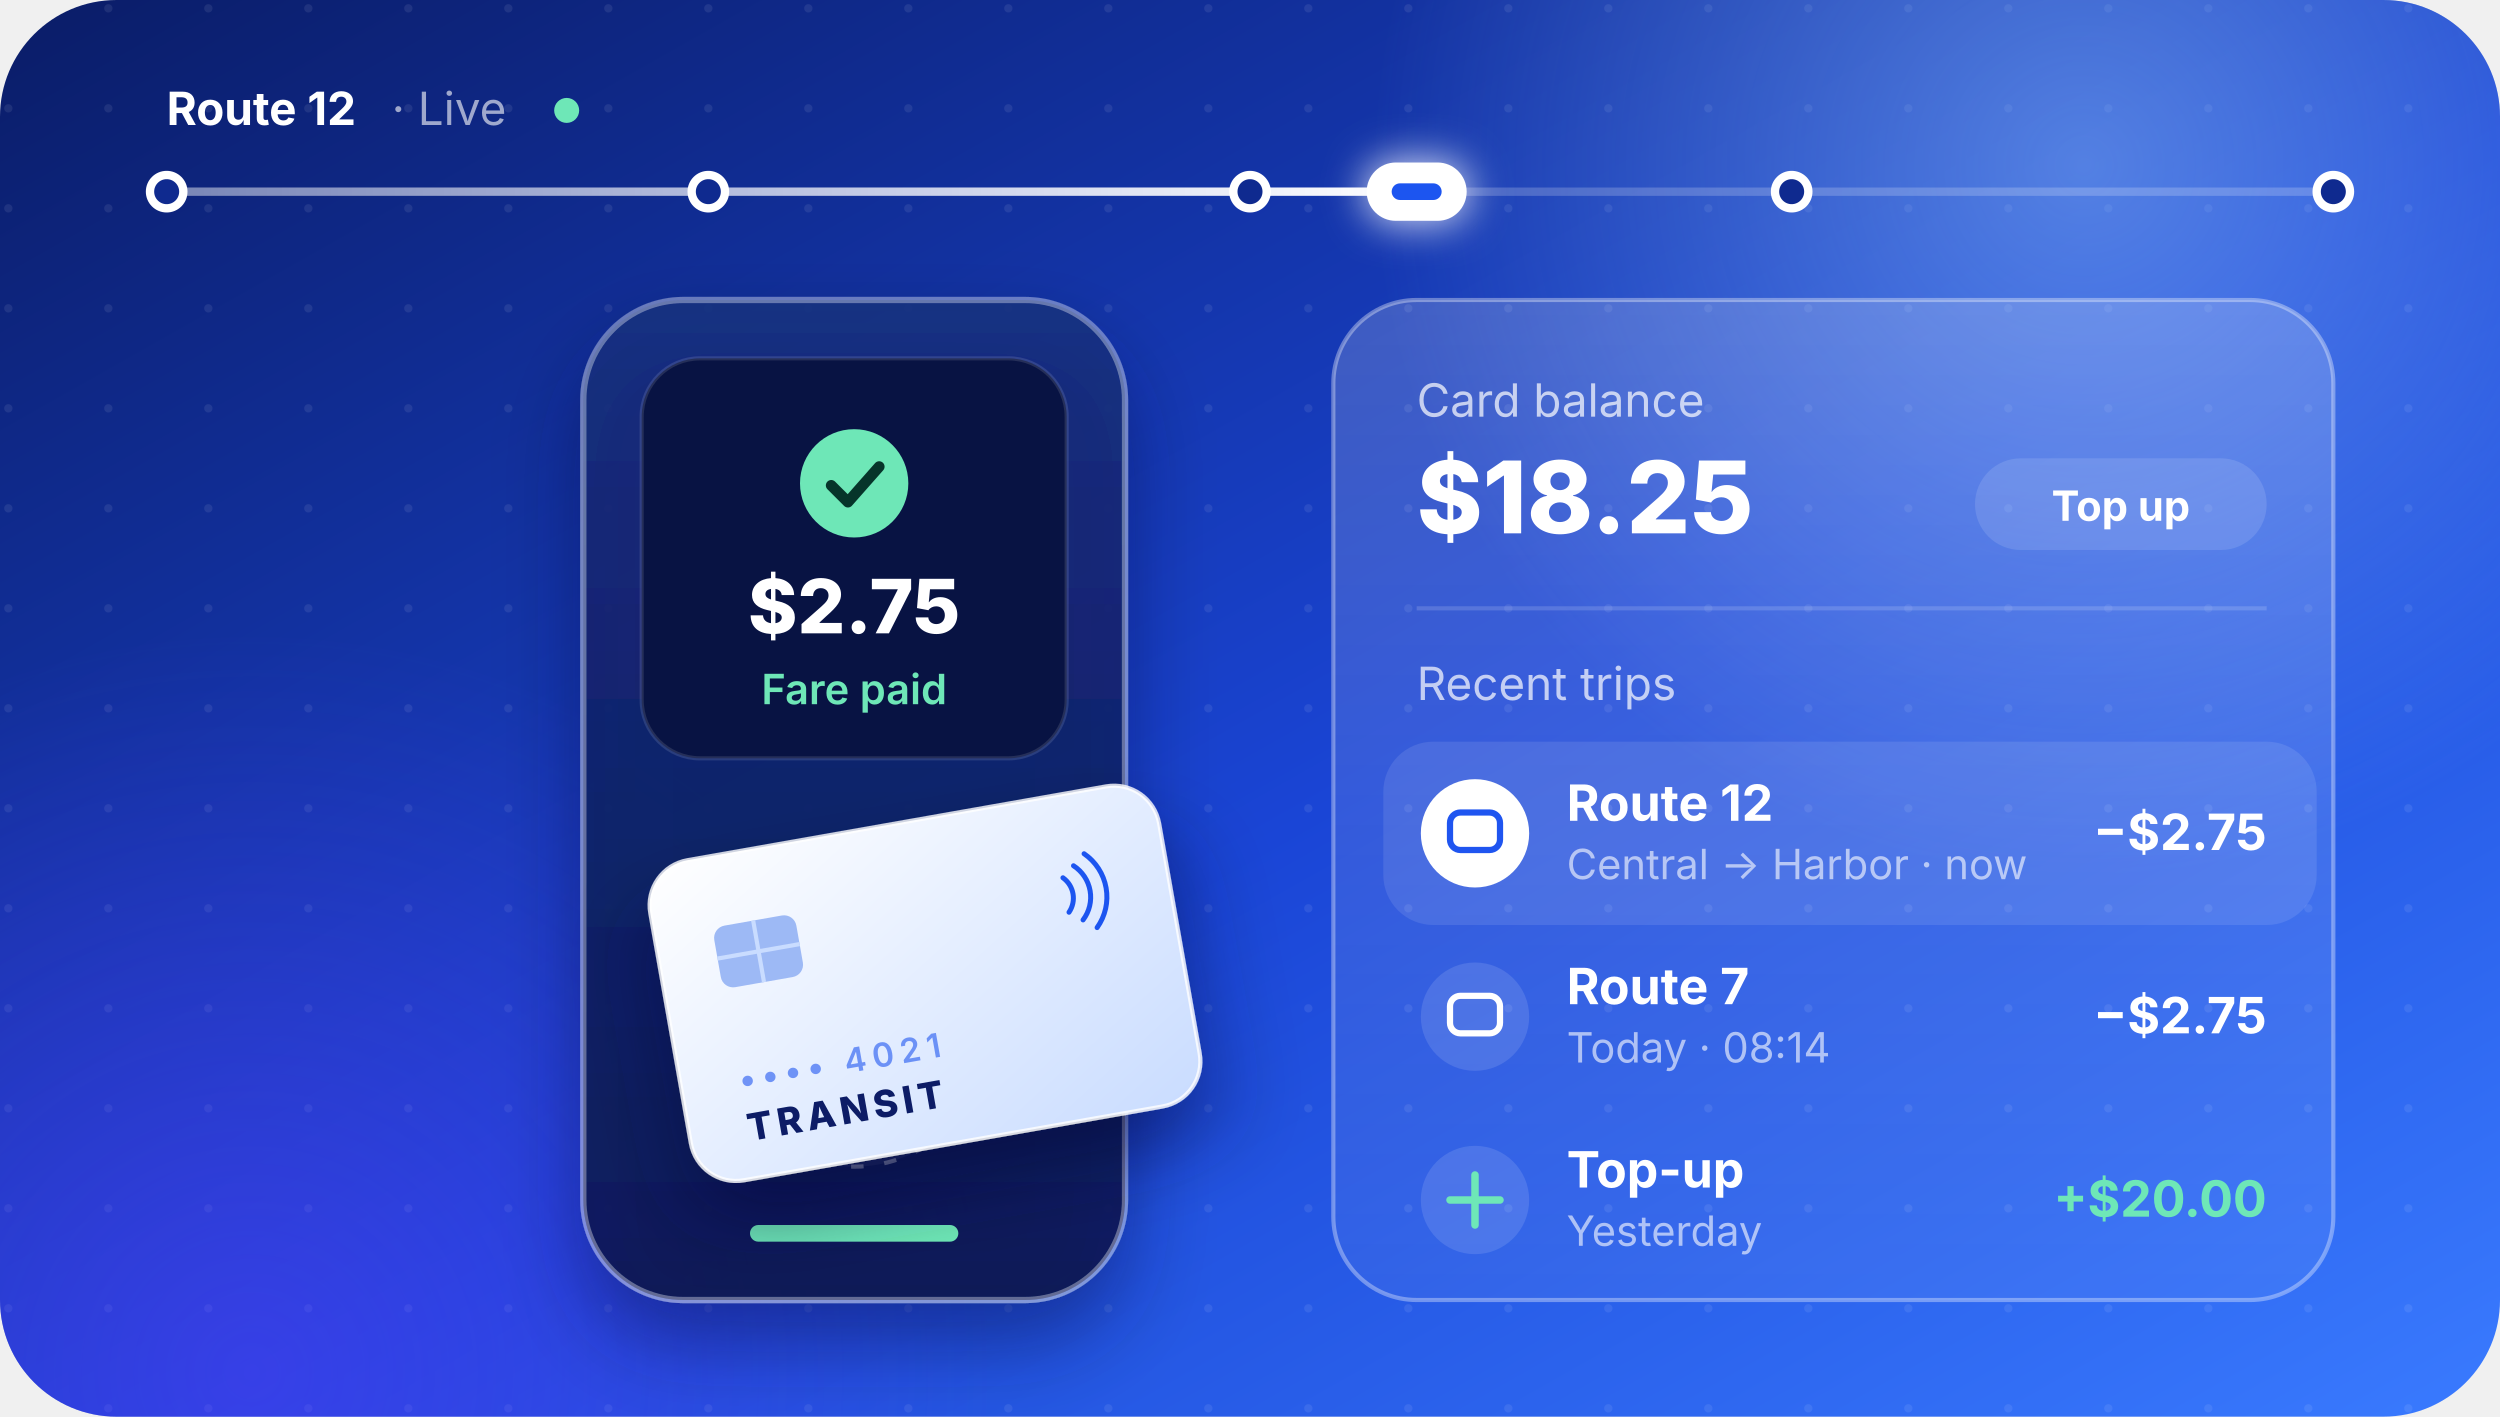
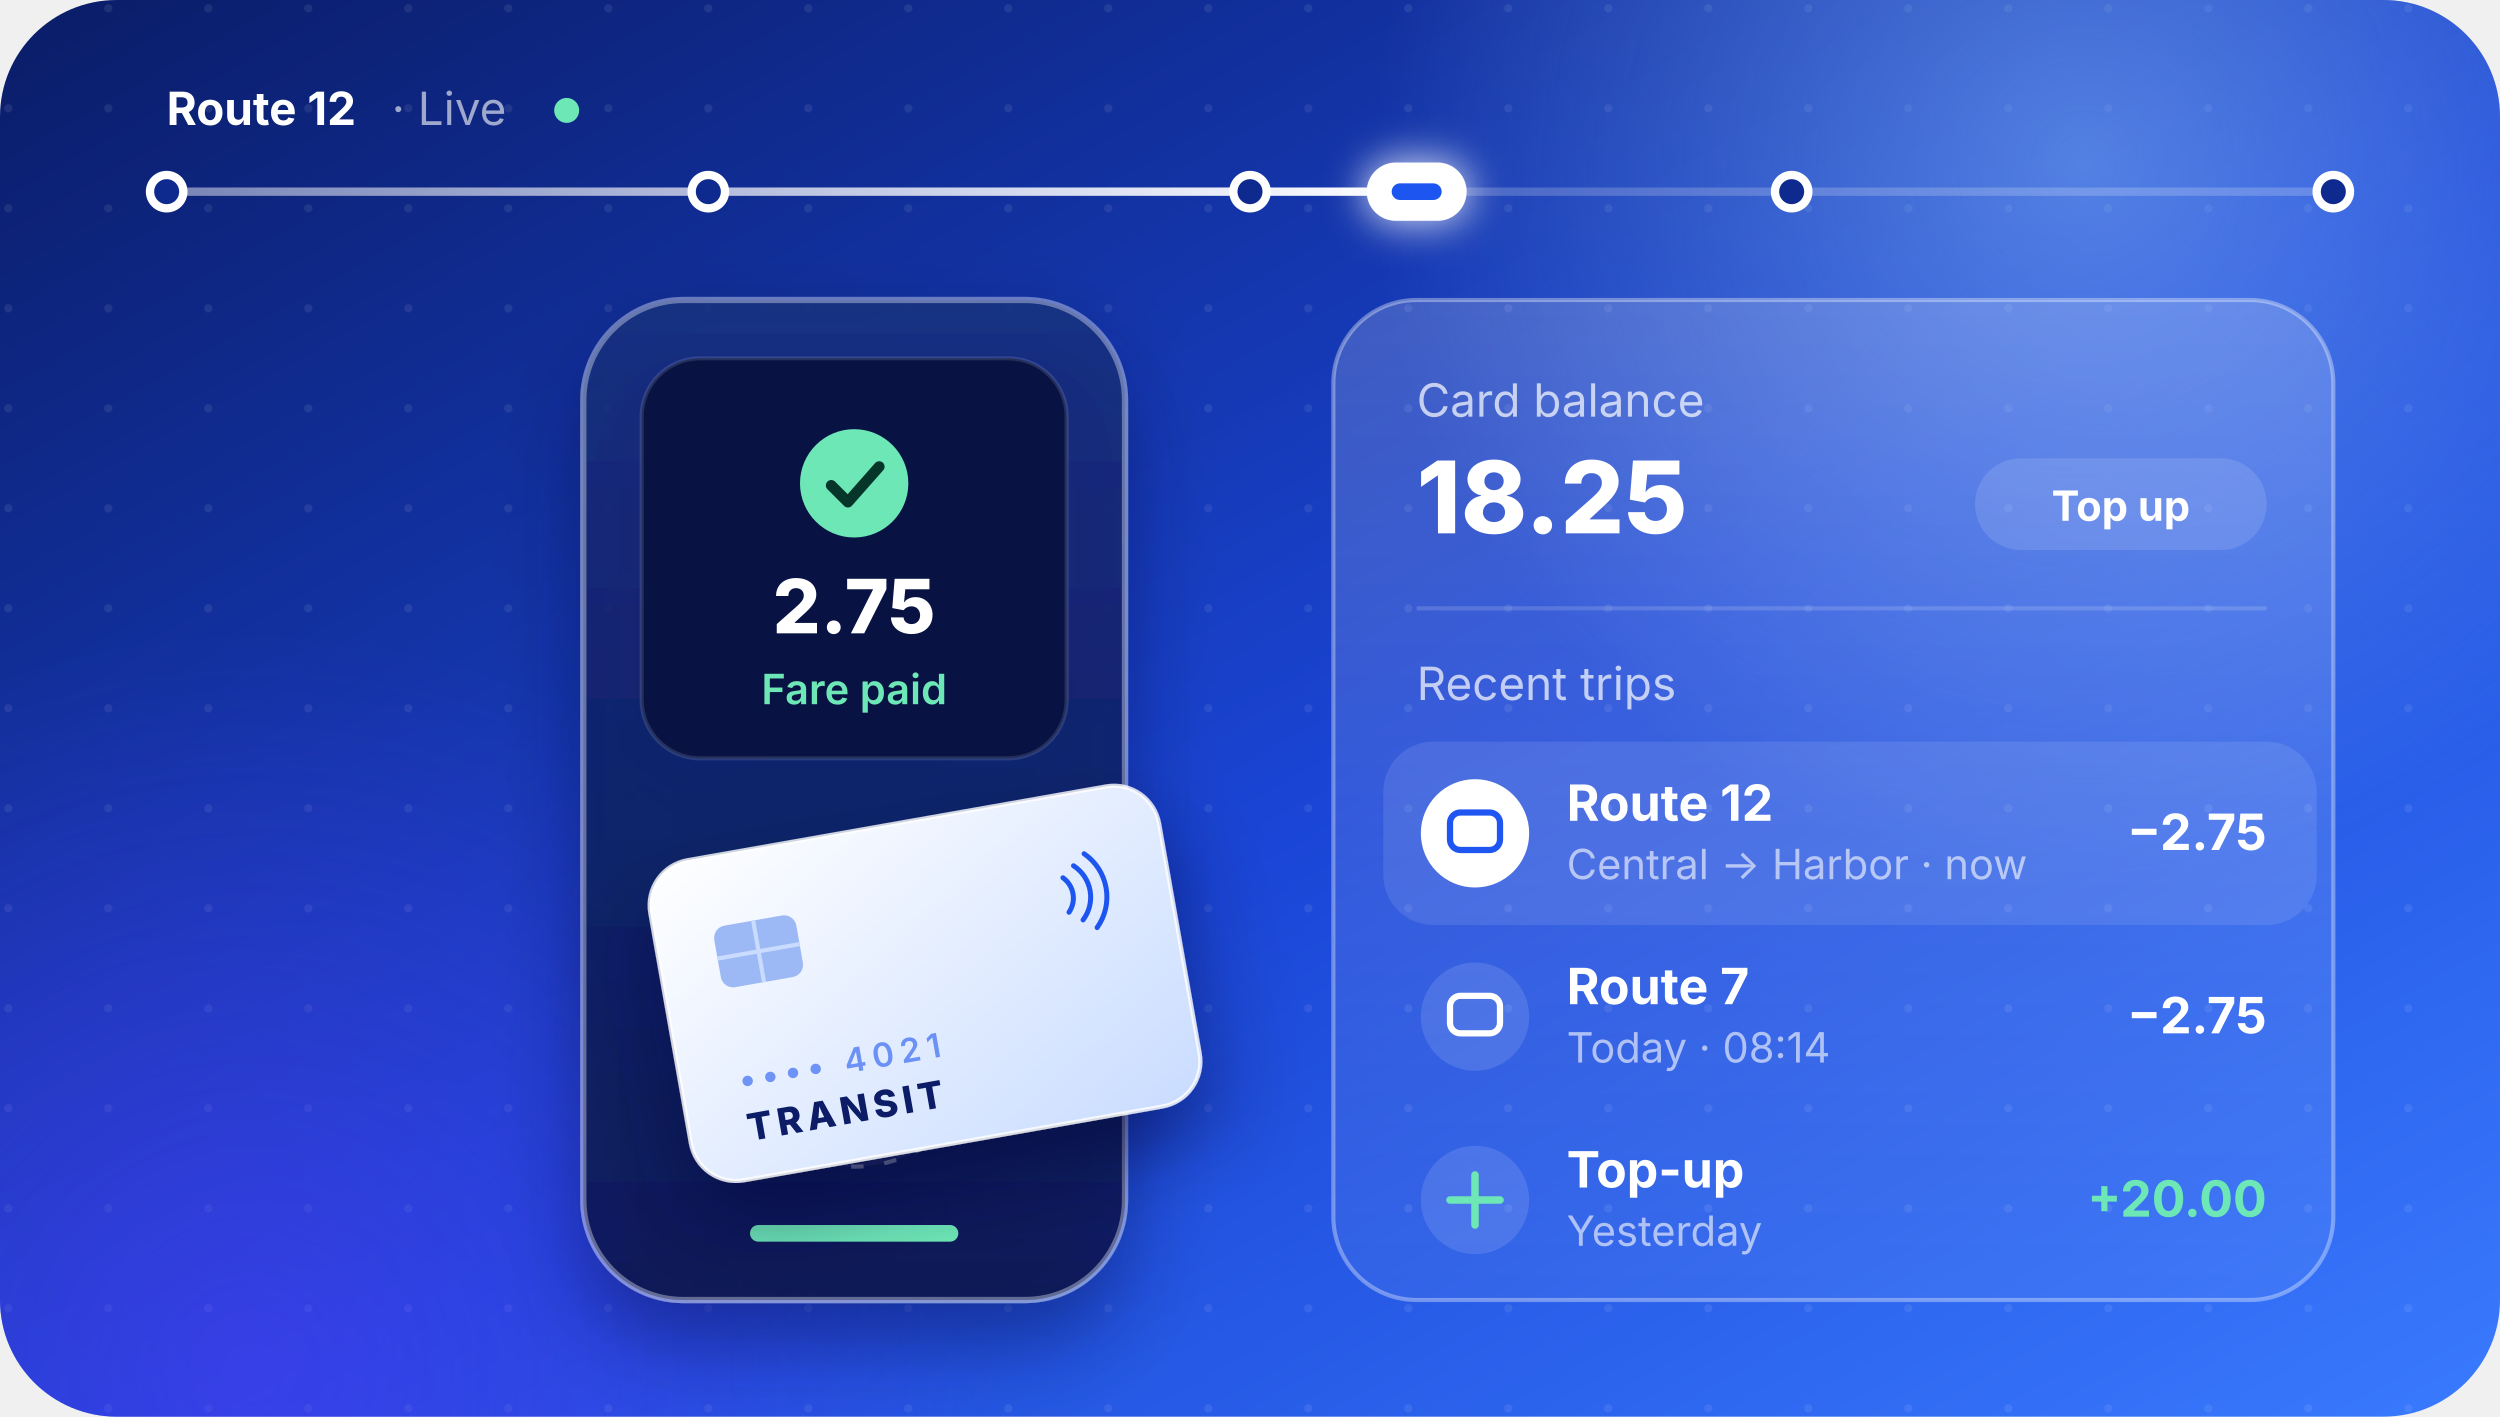
<svg xmlns="http://www.w3.org/2000/svg" xmlns:xlink="http://www.w3.org/1999/xlink" viewBox="0 0 600 340" width="600" height="340" font-family="Manrope, Inter, 'Segoe UI', system-ui, sans-serif">
  <defs>
    <linearGradient id="bg" x1="0" y1="0" x2="1" y2="1">
      <stop offset="0" stop-color="#0A1C66" />
      <stop offset="0.55" stop-color="#1A45D6" />
      <stop offset="1" stop-color="#3A7BFF" />
    </linearGradient>
    <radialGradient id="blobA" cx="0.5" cy="0.5" r="0.5">
      <stop offset="0" stop-color="#8FC1FF" stop-opacity="0.5" />
      <stop offset="1" stop-color="#8FC1FF" stop-opacity="0" />
    </radialGradient>
    <radialGradient id="blobB" cx="0.5" cy="0.5" r="0.5">
      <stop offset="0" stop-color="#5B3BFF" stop-opacity="0.45" />
      <stop offset="1" stop-color="#5B3BFF" stop-opacity="0" />
    </radialGradient>
    <linearGradient id="glass" x1="0" y1="0" x2="0" y2="1">
      <stop offset="0" stop-color="#FFFFFF" stop-opacity="0.18" />
      <stop offset="1" stop-color="#FFFFFF" stop-opacity="0.05" />
    </linearGradient>
    <linearGradient id="device" x1="0" y1="0" x2="0" y2="1">
      <stop offset="0" stop-color="#16307F" stop-opacity="0.9" />
      <stop offset="1" stop-color="#0A1650" stop-opacity="0.9" />
    </linearGradient>
    <linearGradient id="cardFill" x1="0" y1="0" x2="1" y2="1">
      <stop offset="0" stop-color="#FFFFFF" />
      <stop offset="1" stop-color="#C9DCFF" />
    </linearGradient>
    <linearGradient id="routeDone" x1="0" y1="0" x2="1" y2="0">
      <stop offset="0" stop-color="#FFFFFF" stop-opacity="0.3" />
      <stop offset="1" stop-color="#FFFFFF" />
    </linearGradient>
    <filter id="glow" x="-100%" y="-100%" width="300%" height="300%">
      <feGaussianBlur stdDeviation="5" result="b" />
      <feMerge>
        <feMergeNode in="b" />
        <feMergeNode in="SourceGraphic" />
      </feMerge>
    </filter>
    <filter id="shadow" x="-50%" y="-50%" width="200%" height="200%">
      <feDropShadow dx="0" dy="10" stdDeviation="10" flood-color="#050C33" flood-opacity="0.45" />
    </filter>
    <pattern id="dots" width="24" height="24" patternUnits="userSpaceOnUse">
      <circle cx="2" cy="2" r="1" fill="#FFFFFF" fill-opacity="0.08" />
    </pattern>
    <clipPath id="frame">
      <rect width="600" height="340" rx="28" />
    </clipPath>
    <g id="nfc" fill="none" stroke-width="2" stroke-linecap="round">
      <path d="M-5,-7 a10,10 0 0 1 0,14" />
      <path d="M0,-11 a15,15 0 0 1 0,22" />
      <path d="M5,-15 a21,21 0 0 1 0,30" />
    </g>
  </defs>
  <g clip-path="url(#frame)">
    <rect width="600" height="340" fill="url(#bg)" />
    <rect width="600" height="340" fill="url(#dots)" />
    <circle cx="500" cy="40" r="170" fill="url(#blobA)">
      <animate attributeName="cx" values="500;440;500" dur="12s" repeatCount="indefinite" />
    </circle>
    <circle cx="60" cy="330" r="180" fill="url(#blobB)">
      <animate attributeName="cx" values="60;120;60" dur="14s" repeatCount="indefinite" />
    </circle>
    <text x="40" y="30" font-size="11" font-weight="700" fill="#FFFFFF">Route 12</text>
    <text x="94" y="30" font-size="11" fill="#FFFFFF" fill-opacity="0.6">· Live</text>
    <circle cx="136" cy="26.5" r="3" fill="#6EE7B7">
      <animate attributeName="fill-opacity" values="1;0.3;1" dur="1.6s" repeatCount="indefinite" />
    </circle>
    <line x1="40" y1="46" x2="560" y2="46" stroke="#FFFFFF" stroke-opacity="0.2" stroke-width="2" stroke-linecap="round" />
    <rect x="40" y="45" width="300" height="2" rx="1" fill="url(#routeDone)">
      <animate attributeName="width" values="0;520" dur="16s" repeatCount="indefinite" />
    </rect>
    <g fill="#0F2A8F" stroke="#FFFFFF" stroke-width="2">
      <circle cx="40" cy="46" r="4" />
      <circle cx="170" cy="46" r="4" />
      <circle cx="300" cy="46" r="4" />
      <circle cx="430" cy="46" r="4" />
      <circle cx="560" cy="46" r="4" />
    </g>
    <g transform="translate(340 46)" filter="url(#glow)">
      <animateTransform attributeName="transform" type="translate" values="40 46;560 46" dur="16s" repeatCount="indefinite" />
      <rect x="-12" y="-7" width="24" height="14" rx="7" fill="#FFFFFF" />
      <rect x="-6" y="-2" width="12" height="4" rx="2" fill="#1F55F0" />
    </g>
    <g filter="url(#shadow)">
      <rect x="140" y="72" width="130" height="240" rx="24" fill="url(#device)" stroke="#FFFFFF" stroke-opacity="0.35" stroke-width="1.5" />
    </g>
    <rect x="154" y="86" width="102" height="96" rx="14" fill="#081343" stroke="#FFFFFF" stroke-opacity="0.12" />
    <g opacity="0">
      <animate attributeName="opacity" values="1;1;0;0;1" keyTimes="0;0.29;0.3;0.97;1" dur="8s" repeatCount="indefinite" />
      <use xlink:href="#nfc" x="203" y="124" opacity="0.8" stroke="#FFFFFF" />
      <text x="205" y="164" text-anchor="middle" font-size="12" font-weight="600" fill="#FFFFFF" fill-opacity="0.8">Tap card</text>
    </g>
    <g opacity="0">
      <animate attributeName="opacity" values="0;0;1;1;0;0" keyTimes="0;0.3;0.31;0.45;0.46;1" dur="8s" repeatCount="indefinite" />
      <g fill="#FFFFFF">
        <circle cx="191" cy="126" r="4">
          <animate attributeName="fill-opacity" values="1;0.25;0.25;1" dur="0.9s" repeatCount="indefinite" />
        </circle>
        <circle cx="205" cy="126" r="4">
          <animate attributeName="fill-opacity" values="0.25;1;0.25;0.25" dur="0.9s" repeatCount="indefinite" />
        </circle>
        <circle cx="219" cy="126" r="4">
          <animate attributeName="fill-opacity" values="0.25;0.25;1;0.25" dur="0.9s" repeatCount="indefinite" />
        </circle>
      </g>
      <text x="205" y="164" text-anchor="middle" font-size="12" font-weight="600" fill="#FFFFFF" fill-opacity="0.8">Processing</text>
    </g>
    <g>
      <animate attributeName="opacity" values="0;0;1;1;0;0" keyTimes="0;0.45;0.47;0.95;0.97;1" dur="8s" repeatCount="indefinite" />
      <g transform="translate(205 116)">
        <g>
          <animateTransform attributeName="transform" type="scale" values="0;0;1.2;1;1" keyTimes="0;0.45;0.49;0.52;1" dur="8s" repeatCount="indefinite" />
          <circle r="13" fill="#6EE7B7" />
          <path d="M-5.5,0.5 L-1.5,4.5 L6,-4" fill="none" stroke="#06352A" stroke-width="2.6" stroke-linecap="round" stroke-linejoin="round" />
        </g>
      </g>
-       <text x="205" y="152" text-anchor="middle" font-size="18" font-weight="800" fill="#FFFFFF">$2.75</text>
+       <text x="205" y="152" text-anchor="middle" font-size="18" font-weight="800" fill="#FFFFFF">2.75</text>
      <text x="205" y="169" text-anchor="middle" font-size="10" font-weight="600" fill="#6EE7B7">Fare paid</text>
    </g>
    <circle cx="205" cy="248" r="32" fill="#FFFFFF" fill-opacity="0.06" stroke="#FFFFFF" stroke-opacity="0.4" stroke-dasharray="3 5" />
    <use xlink:href="#nfc" x="203" y="248" opacity="0.7" stroke="#FFFFFF" />
    <rect x="180" y="294" width="50" height="4" rx="2" fill="#6EE7B7">
      <animate attributeName="fill" values="#7FA6FF;#7FA6FF;#6EE7B7;#6EE7B7;#7FA6FF" keyTimes="0;0.45;0.47;0.95;1" dur="8s" repeatCount="indefinite" />
    </rect>
    <g fill="none" stroke="#FFFFFF" stroke-width="1.5">
      <circle cx="205" cy="248" r="40" stroke-opacity="0">
        <animate attributeName="r" values="40;40;100;100" keyTimes="0;0.28;0.4;1" dur="8s" repeatCount="indefinite" />
        <animate attributeName="stroke-opacity" values="0;0;0.7;0;0" keyTimes="0;0.28;0.29;0.4;1" dur="8s" repeatCount="indefinite" />
      </circle>
      <circle cx="205" cy="248" r="40" stroke-opacity="0">
        <animate attributeName="r" values="40;40;100;100" keyTimes="0;0.32;0.44;1" dur="8s" repeatCount="indefinite" />
        <animate attributeName="stroke-opacity" values="0;0;0.6;0;0" keyTimes="0;0.32;0.33;0.44;1" dur="8s" repeatCount="indefinite" />
      </circle>
      <circle cx="205" cy="248" r="40" stroke-opacity="0">
        <animate attributeName="r" values="40;40;100;100" keyTimes="0;0.36;0.48;1" dur="8s" repeatCount="indefinite" />
        <animate attributeName="stroke-opacity" values="0;0;0.5;0;0" keyTimes="0;0.36;0.37;0.48;1" dur="8s" repeatCount="indefinite" />
      </circle>
    </g>
    <g transform="translate(222 236)">
      <animateTransform attributeName="transform" type="translate" values="-110 250;-110 250;222 236;222 236;-110 250;-110 250" keyTimes="0;0.08;0.28;0.55;0.75;1" keySplines="0 0 1 1;.3 0 .1 1;0 0 1 1;.6 0 .8 .4;0 0 1 1" calcMode="spline" dur="8s" repeatCount="indefinite" />
      <g transform="rotate(-10)" filter="url(#shadow)">
        <rect x="-62" y="-39" width="124" height="78" rx="11" fill="url(#cardFill)" />
        <rect x="-62" y="-39" width="124" height="78" rx="11" fill="none" stroke="#FFFFFF" stroke-opacity="0.8" />
        <rect x="-48" y="-22" width="20" height="15" rx="3" fill="#9DB9F5" />
        <path d="M-48,-14.5 h20 M-38,-22 v15" stroke="#C9DCFF" stroke-width="1" />
        <g transform="translate(40 -15) scale(0.6)">
          <use xlink:href="#nfc" stroke="#1F55F0" />
        </g>
        <text x="-48" y="18" font-size="8" font-weight="600" fill="#1F55F0" fill-opacity="0.6" letter-spacing="1.5">•••• 4021</text>
        <text x="-48" y="30" font-size="9" font-weight="800" fill="#0A1C66" letter-spacing="1.2">TRANSIT</text>
      </g>
    </g>
    <rect x="320" y="72" width="240" height="240" rx="20" fill="url(#glass)" stroke="#FFFFFF" stroke-opacity="0.35" />
    <text x="340" y="100" font-size="11" fill="#FFFFFF" fill-opacity="0.7">Card balance</text>
-     <text x="340" y="128" font-size="24" font-weight="800" fill="#FFFFFF" opacity="0">$21.00
+     <text x="340" y="128" font-size="24" font-weight="800" fill="#FFFFFF" opacity="0">21.00
      <animate attributeName="opacity" values="1;1;0;0;1" keyTimes="0;0.47;0.48;0.97;1" dur="8s" repeatCount="indefinite" />
    </text>
-     <text x="340" y="128" font-size="24" font-weight="800" fill="#FFFFFF">$18.25
+     <text x="340" y="128" font-size="24" font-weight="800" fill="#FFFFFF">18.25
      <animate attributeName="opacity" values="0;0;1;1;0" keyTimes="0;0.47;0.48;0.97;1" dur="8s" repeatCount="indefinite" />
    </text>
    <rect x="474" y="110" width="70" height="22" rx="11" fill="#FFFFFF" fill-opacity="0.12" />
    <text x="509" y="125" text-anchor="middle" font-size="10" font-weight="700" fill="#FFFFFF">Top up</text>
    <line x1="340" y1="146" x2="544" y2="146" stroke="#FFFFFF" stroke-opacity="0.15" />
    <text x="340" y="168" font-size="11" fill="#FFFFFF" fill-opacity="0.7">Recent trips</text>
    <g>
      <animateTransform attributeName="transform" type="translate" values="0 -44;0 -44;0 0;0 0;0 -44" keyTimes="0;0.47;0.53;0.95;1" keySplines="0 0 1 1;.3 0 .2 1;0 0 1 1;0 0 1 1" calcMode="spline" dur="8s" repeatCount="indefinite" />
      <g>
        <circle cx="354" cy="244" r="13" fill="#FFFFFF" fill-opacity="0.12" />
        <rect x="348" y="239" width="12" height="9" rx="2.5" fill="none" stroke="#FFFFFF" stroke-width="1.5" />
        <text x="376" y="241" font-size="12" font-weight="700" fill="#FFFFFF">Route 7</text>
        <text x="376" y="255" font-size="10" fill="#FFFFFF" fill-opacity="0.6">Today · 08:14</text>
-         <text x="544" y="248" text-anchor="end" font-size="12" font-weight="700" fill="#FFFFFF">−$2.75</text>
+         <text x="544" y="248" text-anchor="end" font-size="12" font-weight="700" fill="#FFFFFF">−2.75</text>
      </g>
      <g>
        <circle cx="354" cy="288" r="13" fill="#FFFFFF" fill-opacity="0.12" />
        <path d="M354,282 v12 M348,288 h12" stroke="#6EE7B7" stroke-width="1.8" stroke-linecap="round" />
        <text x="376" y="285" font-size="12" font-weight="700" fill="#FFFFFF">Top-up</text>
        <text x="376" y="299" font-size="10" fill="#FFFFFF" fill-opacity="0.6">Yesterday</text>
-         <text x="544" y="292" text-anchor="end" font-size="12" font-weight="700" fill="#6EE7B7">+$20.00</text>
+         <text x="544" y="292" text-anchor="end" font-size="12" font-weight="700" fill="#6EE7B7">+20.00</text>
      </g>
    </g>
    <g>
      <animate attributeName="opacity" values="0;0;1;1;0;0" keyTimes="0;0.48;0.53;0.95;0.97;1" dur="8s" repeatCount="indefinite" />
      <animateTransform attributeName="transform" type="translate" values="10 0;10 0;0 0;0 0" keyTimes="0;0.48;0.53;1" keySplines="0 0 1 1;.3 0 .2 1;0 0 1 1" calcMode="spline" dur="8s" repeatCount="indefinite" />
      <rect x="332" y="178" width="224" height="44" rx="12" fill="#FFFFFF" fill-opacity="0.1" />
      <circle cx="354" cy="200" r="13" fill="#FFFFFF" />
      <rect x="348" y="195" width="12" height="9" rx="2.5" fill="none" stroke="#1F55F0" stroke-width="1.5" />
      <text x="376" y="197" font-size="12" font-weight="700" fill="#FFFFFF">Route 12</text>
      <text x="376" y="211" font-size="10" fill="#FFFFFF" fill-opacity="0.6">Central → Harbor · now</text>
-       <text x="544" y="204" text-anchor="end" font-size="12" font-weight="700" fill="#FFFFFF">−$2.75</text>
+       <text x="544" y="204" text-anchor="end" font-size="12" font-weight="700" fill="#FFFFFF">−2.75</text>
    </g>
  </g>
</svg>
